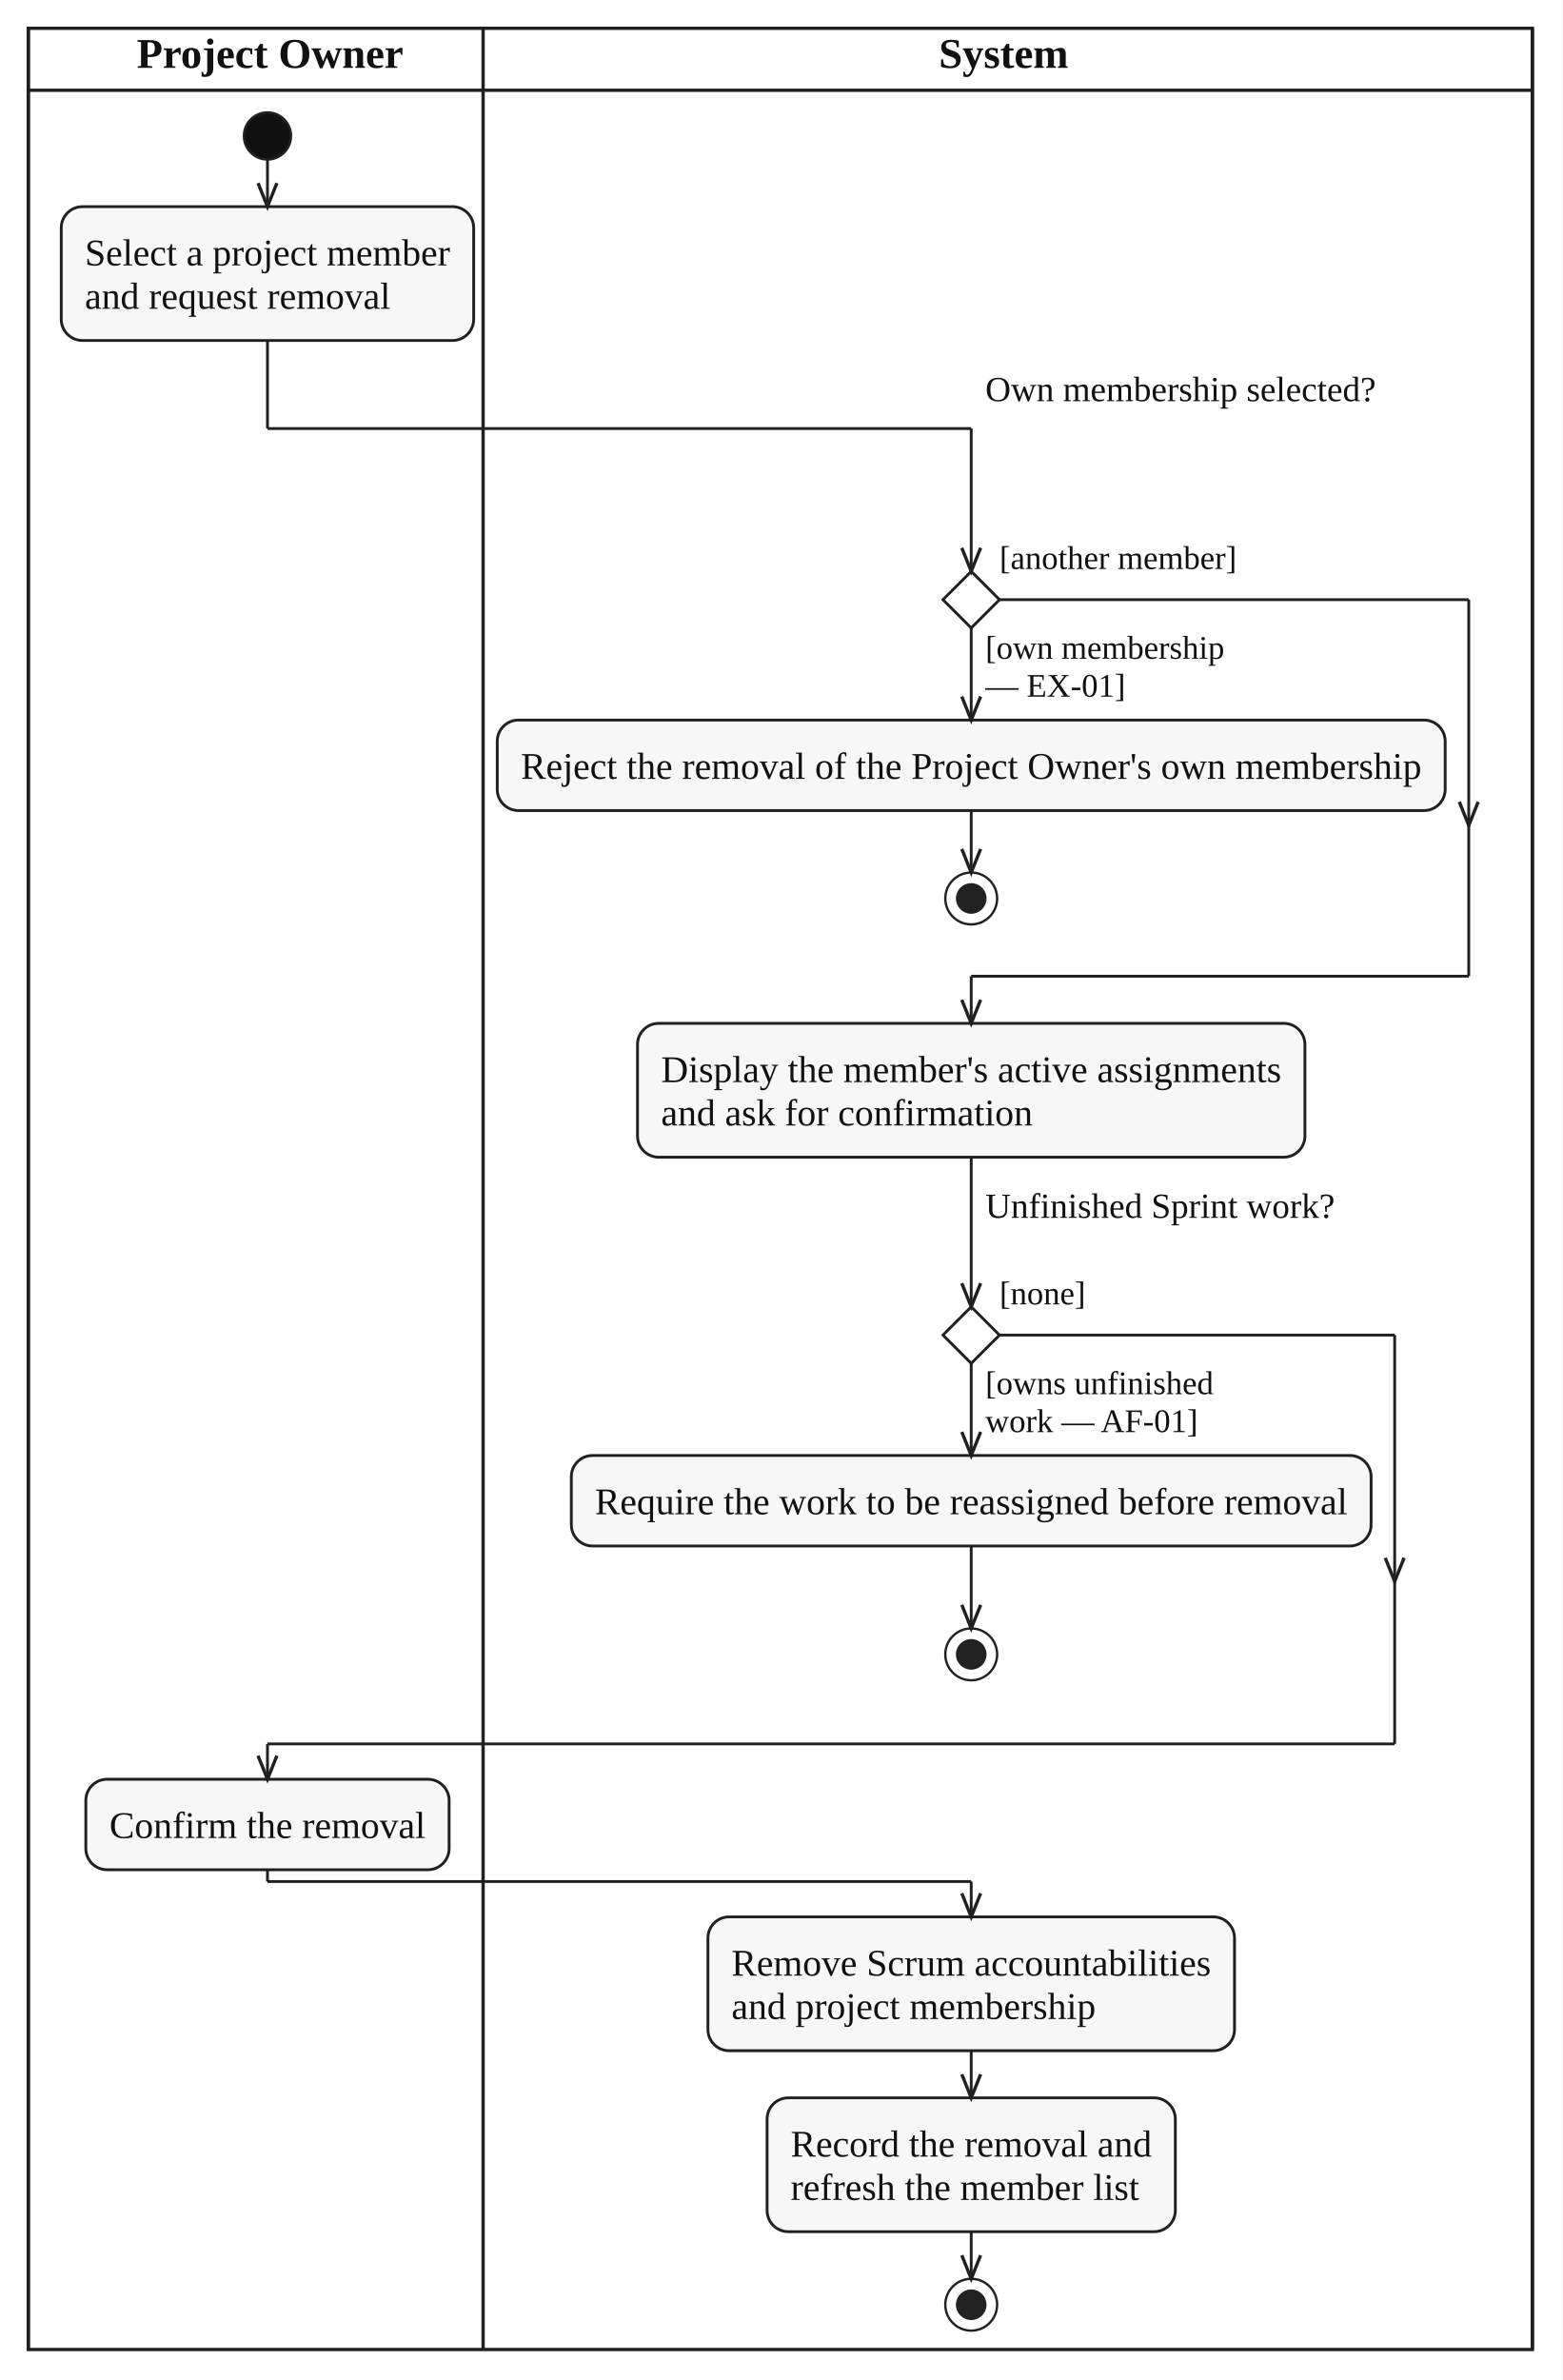
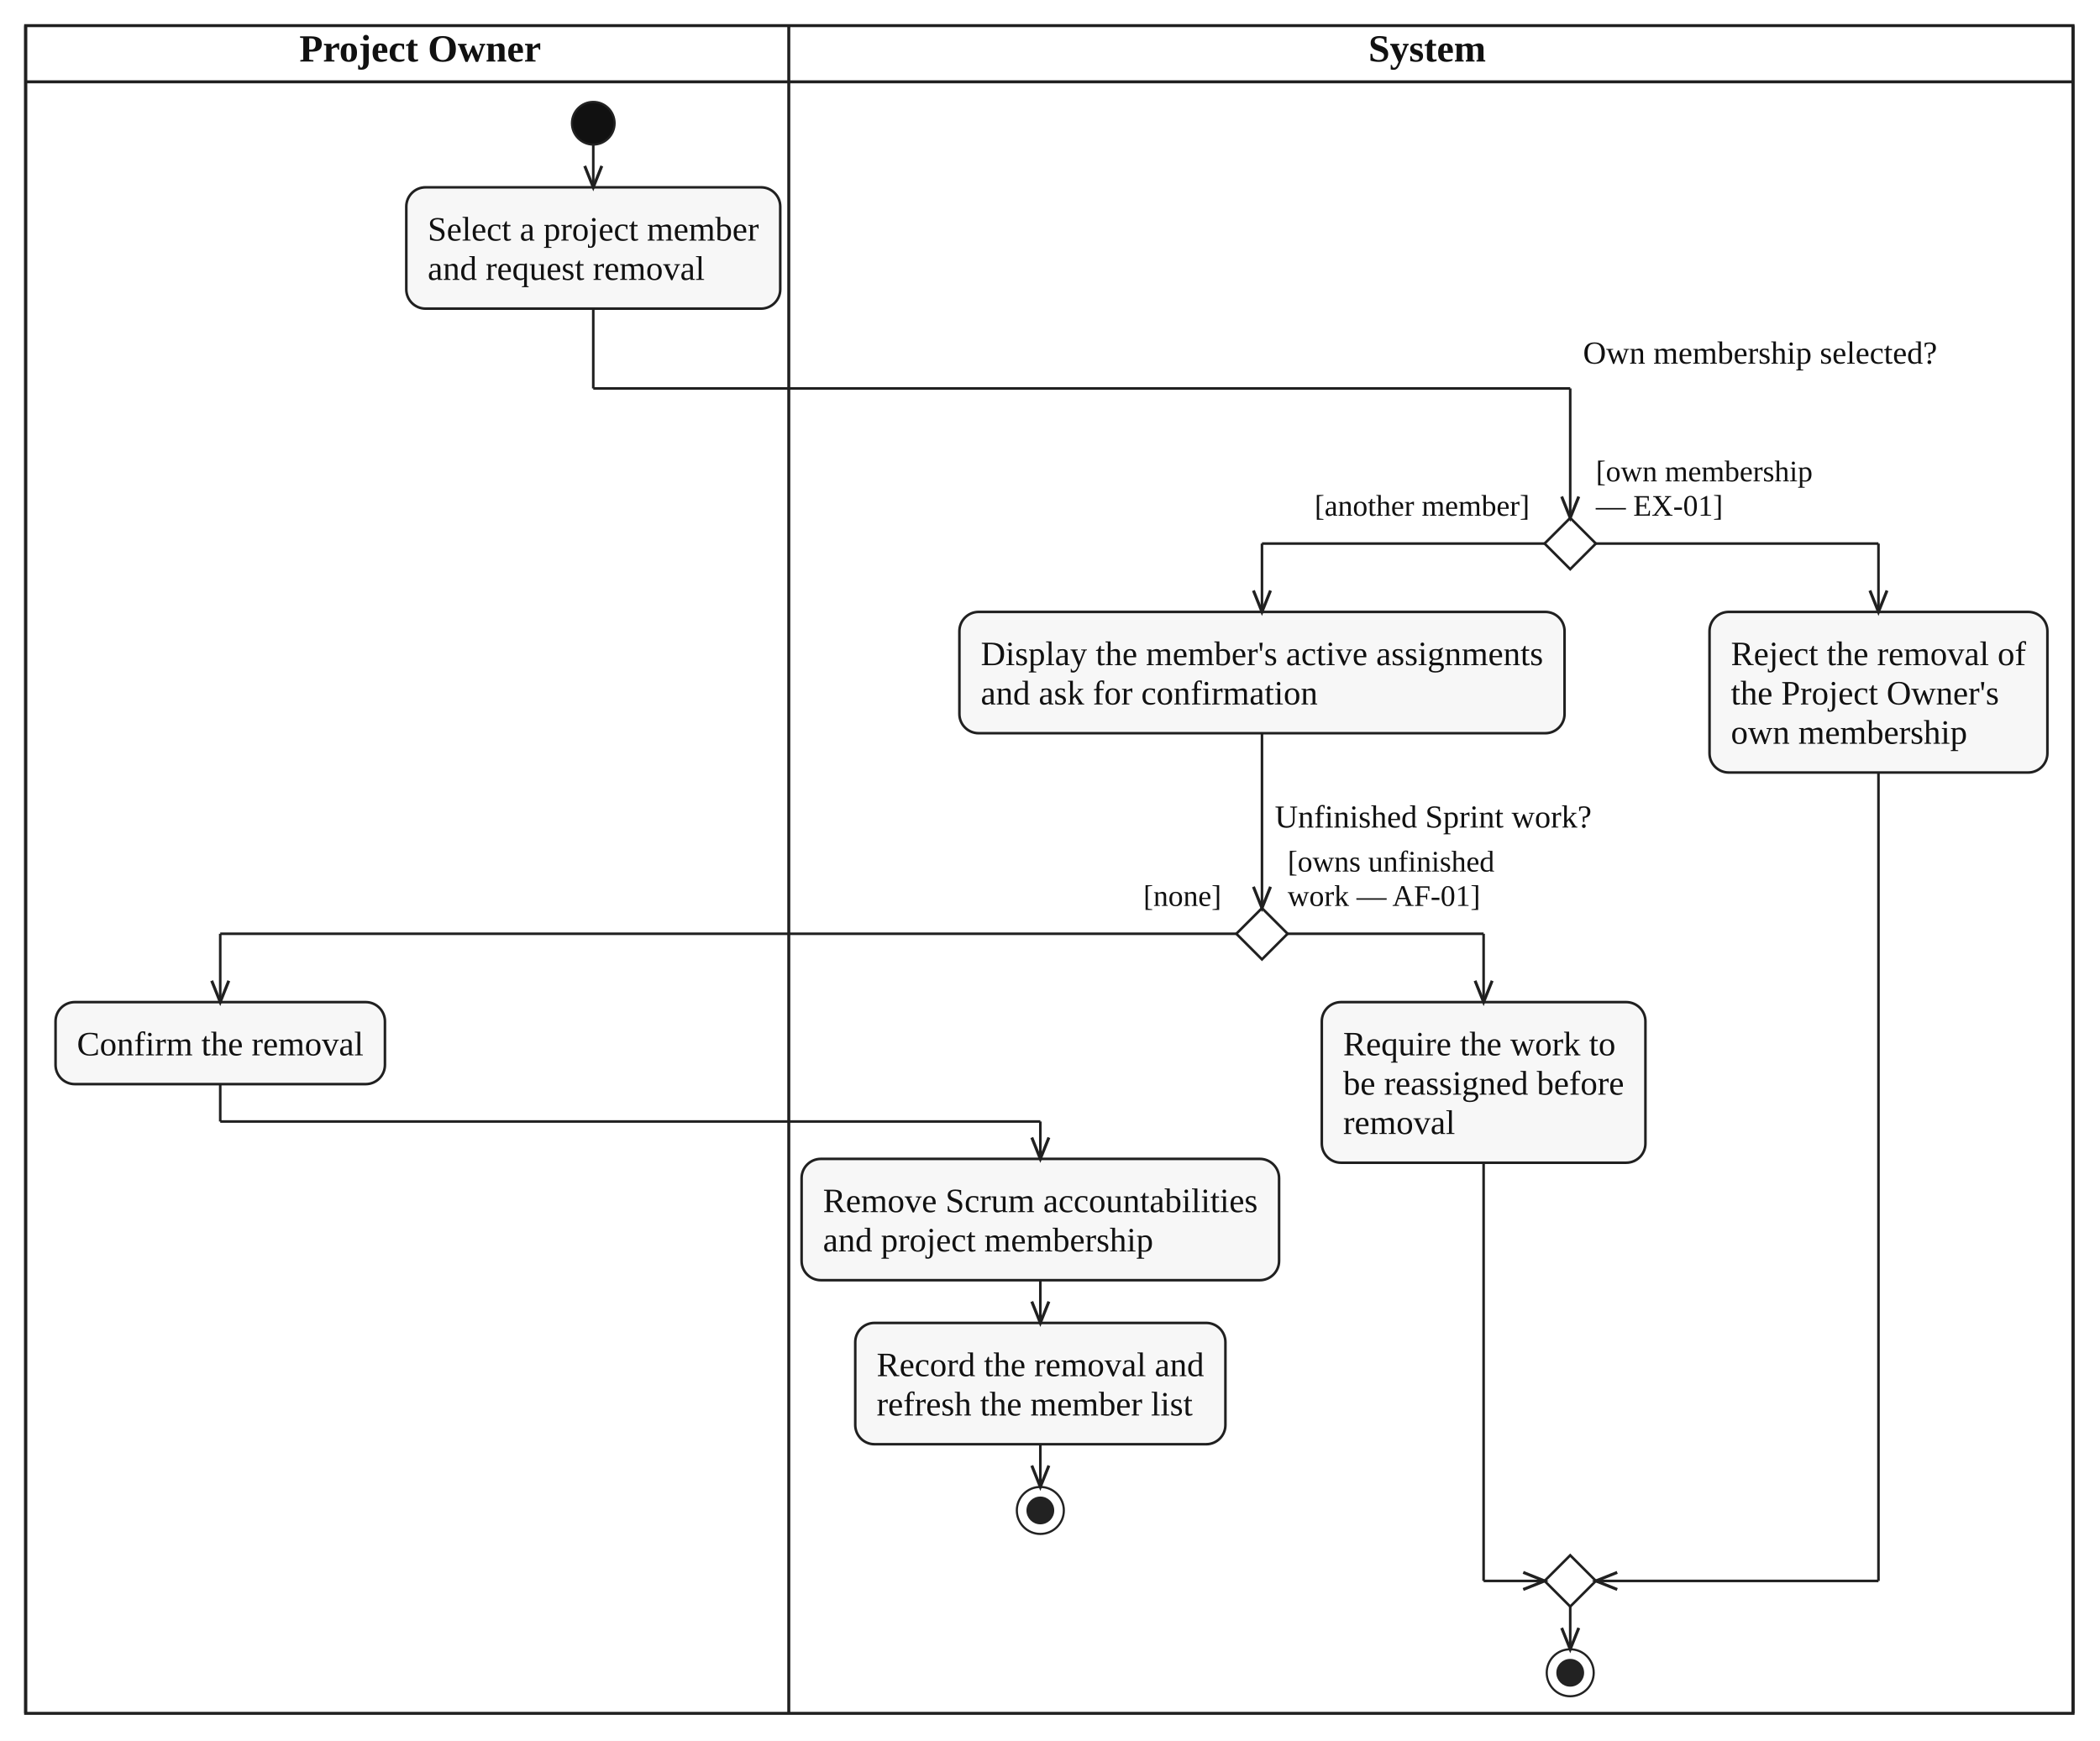
- <svg xmlns="http://www.w3.org/2000/svg" contentStyleType="text/css" height="1010px" preserveAspectRatio="none" style="width:663px;height:1010px;background:#FFFFFF;" version="1.1" viewBox="-5 0.394 663 1010" width="663px" zoomAndPan="magnify" data-pres-formatted="1">
-   <rect id="pres-background" x="-5" y="0.394" width="663" height="1010" fill="#FFFFFF" stroke="none" />
+ <svg xmlns="http://www.w3.org/2000/svg" contentStyleType="text/css" height="815px" preserveAspectRatio="none" style="width:983px;height:815px;background:#FFFFFF;" version="1.1" viewBox="-5 0.394 983 815" width="983px" zoomAndPan="magnify" data-pres-formatted="1">
+   <rect id="pres-background" x="-5" y="0.394" width="983" height="815" fill="#FFFFFF" stroke="none" />
  <defs />
  <g>
-     <rect fill="#FFFFFF" height="30.698" style="stroke:#FFFFFF;stroke-width:1.0;" width="623.617" x="15" y="12.394" />
-     <ellipse cx="108.519" cy="58.092" fill="#111111" rx="10" ry="10" style="stroke:#222222;stroke-width:1.0;" />
-     <rect fill="#F7F7F7" height="56.797" rx="9" ry="9" style="stroke:#202020;stroke-width:1.2;" width="175.039" x="21" y="88.092" />
-     <text fill="#111111" font-family="Times New Roman" font-size="16" lengthAdjust="spacing" textLength="155.039" x="31" y="113.029">Select a project member</text>
-     <text fill="#111111" font-family="Times New Roman" font-size="16" lengthAdjust="spacing" textLength="129.727" x="31" y="131.428">and request removal</text>
-     <rect fill="#F7F7F7" height="38.398" rx="9" ry="9" style="stroke:#202020;stroke-width:1.2;" width="154.188" x="31.426" y="755.458" />
-     <text fill="#111111" font-family="Times New Roman" font-size="16" lengthAdjust="spacing" textLength="134.188" x="41.426" y="780.395">Confirm the removal</text>
-     <line style="stroke:#202020;stroke-width:1.4;" x1="7" x2="7" y1="12.394" y2="997.45" />
-     <rect fill="#F7F7F7" height="38.398" rx="9" ry="9" style="stroke:#202020;stroke-width:1.2;" width="402.328" x="206.039" y="305.975" />
-     <text fill="#111111" font-family="Times New Roman" font-size="16" lengthAdjust="spacing" textLength="382.328" x="216.039" y="330.912">Reject the removal of the Project Owner's own membership</text>
-     <ellipse cx="407.203" cy="381.674" fill="none" rx="11" ry="11" style="stroke:#222222;stroke-width:1.0;" />
-     <ellipse cx="407.203" cy="381.674" fill="#222222" rx="6" ry="6" style="stroke:#222222;stroke-width:1.0;" />
-     <polygon fill="#FFFFFF" points="407.203,242.876,419.203,254.876,407.203,266.876,395.203,254.876,407.203,242.876" style="stroke:#202020;stroke-width:1.2;" />
-     <text fill="#111111" font-family="Times New Roman" font-size="15" lengthAdjust="spacing" textLength="165.776" x="413.203" y="170.637">Own membership selected?</text>
-     <text fill="#111111" font-family="Times New Roman" font-size="15" lengthAdjust="spacing" textLength="3.75" x="413.203" y="187.886"> </text>
-     <text fill="#111111" font-family="Times New Roman" font-size="15" lengthAdjust="spacing" textLength="3.75" x="413.203" y="205.134"> </text>
-     <text fill="#111111" font-family="Times New Roman" font-size="15" lengthAdjust="spacing" textLength="3.75" x="413.203" y="222.383"> </text>
-     <text fill="#111111" font-family="Times New Roman" font-size="15" lengthAdjust="spacing" textLength="3.75" x="413.203" y="239.631"> </text>
-     <text fill="#111111" font-family="Times New Roman" font-size="14" lengthAdjust="spacing" textLength="108.48" x="413.203" y="279.946">  [own membership</text>
-     <text fill="#111111" font-family="Times New Roman" font-size="14" lengthAdjust="spacing" textLength="66.486" x="413.203" y="296.045">  — EX-01]</text>
-     <text fill="#111111" font-family="Times New Roman" font-size="6" lengthAdjust="spacing" textLength="1.5" x="413.203" y="304.675"> </text>
-     <text fill="#111111" font-family="Times New Roman" font-size="14" lengthAdjust="spacing" textLength="107.673" x="419.203" y="241.848">[another member]  </text>
-     <text fill="#111111" font-family="Times New Roman" font-size="6" lengthAdjust="spacing" textLength="1.5" x="419.203" y="250.477"> </text>
-     <rect fill="#F7F7F7" height="56.797" rx="9" ry="9" style="stroke:#202020;stroke-width:1.2;" width="283.266" x="265.57" y="434.674" />
-     <text fill="#111111" font-family="Times New Roman" font-size="16" lengthAdjust="spacing" textLength="263.266" x="275.57" y="459.611">Display the member's active assignments</text>
-     <text fill="#111111" font-family="Times New Roman" font-size="16" lengthAdjust="spacing" textLength="157.727" x="275.57" y="478.01">and ask for confirmation</text>
-     <rect fill="#F7F7F7" height="38.398" rx="9" ry="9" style="stroke:#202020;stroke-width:1.2;" width="339.438" x="237.484" y="618.06" />
-     <text fill="#111111" font-family="Times New Roman" font-size="16" lengthAdjust="spacing" textLength="319.438" x="247.484" y="642.997">Require the work to be reassigned before removal</text>
-     <ellipse cx="407.203" cy="702.458" fill="none" rx="11" ry="11" style="stroke:#222222;stroke-width:1.0;" />
-     <ellipse cx="407.203" cy="702.458" fill="#222222" rx="6" ry="6" style="stroke:#222222;stroke-width:1.0;" />
-     <polygon fill="#FFFFFF" points="407.203,554.961,419.203,566.961,407.203,578.961,395.203,566.961,407.203,554.961" style="stroke:#202020;stroke-width:1.2;" />
-     <text fill="#111111" font-family="Times New Roman" font-size="15" lengthAdjust="spacing" textLength="148.315" x="413.203" y="517.219">Unfinished Sprint work?</text>
-     <text fill="#111111" font-family="Times New Roman" font-size="15" lengthAdjust="spacing" textLength="3.75" x="413.203" y="534.468"> </text>
-     <text fill="#111111" font-family="Times New Roman" font-size="15" lengthAdjust="spacing" textLength="3.75" x="413.203" y="551.716"> </text>
-     <text fill="#111111" font-family="Times New Roman" font-size="14" lengthAdjust="spacing" textLength="103.824" x="413.203" y="592.031">  [owns unfinished</text>
-     <text fill="#111111" font-family="Times New Roman" font-size="14" lengthAdjust="spacing" textLength="97.993" x="413.203" y="608.13">  work — AF-01]</text>
-     <text fill="#111111" font-family="Times New Roman" font-size="6" lengthAdjust="spacing" textLength="1.5" x="413.203" y="616.76"> </text>
-     <text fill="#111111" font-family="Times New Roman" font-size="14" lengthAdjust="spacing" textLength="43.538" x="419.203" y="553.933">[none]  </text>
-     <text fill="#111111" font-family="Times New Roman" font-size="6" lengthAdjust="spacing" textLength="1.5" x="419.203" y="562.562"> </text>
-     <rect fill="#F7F7F7" height="56.797" rx="9" ry="9" style="stroke:#202020;stroke-width:1.2;" width="223.5" x="295.453" y="813.856" />
-     <text fill="#111111" font-family="Times New Roman" font-size="16" lengthAdjust="spacing" textLength="203.5" x="305.453" y="838.794">Remove Scrum accountabilities</text>
-     <text fill="#111111" font-family="Times New Roman" font-size="16" lengthAdjust="spacing" textLength="154.617" x="305.453" y="857.192">and project membership</text>
-     <rect fill="#F7F7F7" height="56.797" rx="9" ry="9" style="stroke:#202020;stroke-width:1.2;" width="173.273" x="320.566" y="890.653" />
-     <text fill="#111111" font-family="Times New Roman" font-size="16" lengthAdjust="spacing" textLength="153.273" x="330.566" y="915.591">Record the removal and</text>
-     <text fill="#111111" font-family="Times New Roman" font-size="16" lengthAdjust="spacing" textLength="147.945" x="330.566" y="933.989">refresh the member list</text>
-     <ellipse cx="407.203" cy="978.45" fill="none" rx="11" ry="11" style="stroke:#222222;stroke-width:1.0;" />
-     <ellipse cx="407.203" cy="978.45" fill="#222222" rx="6" ry="6" style="stroke:#222222;stroke-width:1.0;" />
-     <line style="stroke:#202020;stroke-width:1.4;" x1="200.039" x2="200.039" y1="12.394" y2="997.45" />
-     <line style="stroke:#202020;stroke-width:1.4;" x1="645.367" x2="645.367" y1="12.394" y2="997.45" />
-     <line style="stroke:#202020;stroke-width:1.2;" x1="108.519" x2="108.519" y1="68.092" y2="88.092" />
-     <polyline points="104.519,78.092 108.519,88.092 112.519,78.092" fill="none" stroke="#202020" stroke-width="1.4" stroke-linejoin="miter" stroke-linecap="butt" class="open-arrowhead" />
-     <line style="stroke:#202020;stroke-width:1.2;" x1="407.203" x2="407.203" y1="344.373" y2="370.674" />
-     <polyline points="403.203,360.674 407.203,370.674 411.203,360.674" fill="none" stroke="#202020" stroke-width="1.4" stroke-linejoin="miter" stroke-linecap="butt" class="open-arrowhead" />
-     <line style="stroke:#202020;stroke-width:1.2;" x1="407.203" x2="407.203" y1="266.876" y2="305.975" />
-     <polyline points="403.203,295.975 407.203,305.975 411.203,295.975" fill="none" stroke="#202020" stroke-width="1.4" stroke-linejoin="miter" stroke-linecap="butt" class="open-arrowhead" />
-     <line style="stroke:#202020;stroke-width:1.2;" x1="419.203" x2="618.367" y1="254.876" y2="254.876" />
-     <polyline points="614.367,340.674 618.367,350.674 622.367,340.674" fill="none" stroke="#202020" stroke-width="1.4" stroke-linejoin="miter" stroke-linecap="butt" class="open-arrowhead" />
-     <line style="stroke:#202020;stroke-width:1.2;" x1="618.367" x2="618.367" y1="254.876" y2="414.674" />
-     <line style="stroke:#202020;stroke-width:1.2;" x1="618.367" x2="407.203" y1="414.674" y2="414.674" />
-     <line style="stroke:#202020;stroke-width:1.2;" x1="407.203" x2="407.203" y1="414.674" y2="434.674" />
-     <polyline points="403.203,424.674 407.203,434.674 411.203,424.674" fill="none" stroke="#202020" stroke-width="1.4" stroke-linejoin="miter" stroke-linecap="butt" class="open-arrowhead" />
-     <line style="stroke:#202020;stroke-width:1.2;" x1="407.203" x2="407.203" y1="656.458" y2="691.458" />
-     <polyline points="403.203,681.458 407.203,691.458 411.203,681.458" fill="none" stroke="#202020" stroke-width="1.4" stroke-linejoin="miter" stroke-linecap="butt" class="open-arrowhead" />
-     <line style="stroke:#202020;stroke-width:1.2;" x1="407.203" x2="407.203" y1="578.961" y2="618.06" />
-     <polyline points="403.203,608.06 407.203,618.06 411.203,608.06" fill="none" stroke="#202020" stroke-width="1.4" stroke-linejoin="miter" stroke-linecap="butt" class="open-arrowhead" />
-     <line style="stroke:#202020;stroke-width:1.2;" x1="419.203" x2="586.922" y1="566.961" y2="566.961" />
-     <polyline points="582.922,661.509 586.922,671.509 590.922,661.509" fill="none" stroke="#202020" stroke-width="1.4" stroke-linejoin="miter" stroke-linecap="butt" class="open-arrowhead" />
-     <line style="stroke:#202020;stroke-width:1.2;" x1="586.922" x2="586.922" y1="566.961" y2="740.458" />
-     <line style="stroke:#202020;stroke-width:1.2;" x1="586.922" x2="108.519" y1="740.458" y2="740.458" />
-     <line style="stroke:#202020;stroke-width:1.2;" x1="108.519" x2="108.519" y1="740.458" y2="755.458" />
-     <polyline points="104.519,745.458 108.519,755.458 112.519,745.458" fill="none" stroke="#202020" stroke-width="1.4" stroke-linejoin="miter" stroke-linecap="butt" class="open-arrowhead" />
-     <line style="stroke:#202020;stroke-width:1.2;" x1="407.203" x2="407.203" y1="491.471" y2="554.961" />
-     <polyline points="403.203,544.961 407.203,554.961 411.203,544.961" fill="none" stroke="#202020" stroke-width="1.4" stroke-linejoin="miter" stroke-linecap="butt" class="open-arrowhead" />
-     <line style="stroke:#202020;stroke-width:1.2;" x1="407.203" x2="407.203" y1="870.653" y2="890.653" />
-     <polyline points="403.203,880.653 407.203,890.653 411.203,880.653" fill="none" stroke="#202020" stroke-width="1.4" stroke-linejoin="miter" stroke-linecap="butt" class="open-arrowhead" />
-     <line style="stroke:#202020;stroke-width:1.2;" x1="407.203" x2="407.203" y1="947.45" y2="967.45" />
-     <polyline points="403.203,957.45 407.203,967.45 411.203,957.45" fill="none" stroke="#202020" stroke-width="1.4" stroke-linejoin="miter" stroke-linecap="butt" class="open-arrowhead" />
-     <line style="stroke:#202020;stroke-width:1.2;" x1="108.519" x2="108.519" y1="144.889" y2="182.255" />
-     <line style="stroke:#202020;stroke-width:1.2;" x1="108.519" x2="407.203" y1="182.255" y2="182.255" />
-     <line style="stroke:#202020;stroke-width:1.2;" x1="407.203" x2="407.203" y1="182.255" y2="242.876" />
-     <polyline points="403.203,232.876 407.203,242.876 411.203,232.876" fill="none" stroke="#202020" stroke-width="1.4" stroke-linejoin="miter" stroke-linecap="butt" class="open-arrowhead" />
-     <line style="stroke:#202020;stroke-width:1.2;" x1="108.519" x2="108.519" y1="793.856" y2="798.856" />
-     <line style="stroke:#202020;stroke-width:1.2;" x1="108.519" x2="407.203" y1="798.856" y2="798.856" />
-     <line style="stroke:#202020;stroke-width:1.2;" x1="407.203" x2="407.203" y1="798.856" y2="813.856" />
-     <polyline points="403.203,803.856 407.203,813.856 411.203,803.856" fill="none" stroke="#202020" stroke-width="1.4" stroke-linejoin="miter" stroke-linecap="butt" class="open-arrowhead" />
-     <text fill="#111111" font-family="Times New Roman" font-size="18" font-weight="bold" lengthAdjust="spacing" textLength="113.44" x="53.049" y="29.198">Project Owner</text>
-     <text fill="#111111" font-family="Times New Roman" font-size="7" font-weight="bold" lengthAdjust="spacing" textLength="1.75" x="48.549" y="39.627"> </text>
-     <text fill="#111111" font-family="Times New Roman" font-size="18" font-weight="bold" lengthAdjust="spacing" textLength="54.993" x="393.457" y="29.198">System</text>
-     <text fill="#111111" font-family="Times New Roman" font-size="7" font-weight="bold" lengthAdjust="spacing" textLength="1.75" x="388.957" y="39.627"> </text>
+     <rect fill="#FFFFFF" height="30.698" style="stroke:#FFFFFF;stroke-width:1.0;" width="943.633" x="15" y="12.394" />
+     <ellipse cx="272.707" cy="58.092" fill="#111111" rx="10" ry="10" style="stroke:#222222;stroke-width:1.0;" />
+     <rect fill="#F7F7F7" height="56.797" rx="9" ry="9" style="stroke:#202020;stroke-width:1.2;" width="175.039" x="185.188" y="88.092" />
+     <text fill="#111111" font-family="Times New Roman" font-size="16" lengthAdjust="spacing" textLength="155.039" x="195.188" y="113.029">Select a project member</text>
+     <text fill="#111111" font-family="Times New Roman" font-size="16" lengthAdjust="spacing" textLength="129.727" x="195.188" y="131.428">and request removal</text>
+     <rect fill="#F7F7F7" height="38.398" rx="9" ry="9" style="stroke:#202020;stroke-width:1.2;" width="154.188" x="21" y="469.562" />
+     <text fill="#111111" font-family="Times New Roman" font-size="16" lengthAdjust="spacing" textLength="134.188" x="31" y="494.499">Confirm the removal</text>
+     <line style="stroke:#202020;stroke-width:1.4;" x1="7" x2="7" y1="12.394" y2="802.554" />
+     <polygon fill="#FFFFFF" points="730.013,242.876,742.013,254.876,730.013,266.876,718.013,254.876,730.013,242.876" style="stroke:#202020;stroke-width:1.2;" />
+     <text fill="#111111" font-family="Times New Roman" font-size="15" lengthAdjust="spacing" textLength="165.776" x="736.013" y="170.637">Own membership selected?</text>
+     <text fill="#111111" font-family="Times New Roman" font-size="15" lengthAdjust="spacing" textLength="3.75" x="736.013" y="187.886"> </text>
+     <text fill="#111111" font-family="Times New Roman" font-size="15" lengthAdjust="spacing" textLength="3.75" x="736.013" y="205.134"> </text>
+     <text fill="#111111" font-family="Times New Roman" font-size="15" lengthAdjust="spacing" textLength="3.75" x="736.013" y="222.383"> </text>
+     <text fill="#111111" font-family="Times New Roman" font-size="15" lengthAdjust="spacing" textLength="3.75" x="736.013" y="239.631"> </text>
+     <text fill="#111111" font-family="Times New Roman" font-size="14" lengthAdjust="spacing" textLength="107.673" x="610.34" y="241.848">[another member]  </text>
+     <text fill="#111111" font-family="Times New Roman" font-size="6" lengthAdjust="spacing" textLength="1.5" x="610.34" y="250.477"> </text>
+     <text fill="#111111" font-family="Times New Roman" font-size="14" lengthAdjust="spacing" textLength="108.48" x="742.013" y="225.749">  [own membership</text>
+     <text fill="#111111" font-family="Times New Roman" font-size="14" lengthAdjust="spacing" textLength="66.486" x="742.013" y="241.848">  — EX-01]</text>
+     <text fill="#111111" font-family="Times New Roman" font-size="6" lengthAdjust="spacing" textLength="1.5" x="742.013" y="250.477"> </text>
+     <rect fill="#F7F7F7" height="56.797" rx="9" ry="9" style="stroke:#202020;stroke-width:1.2;" width="283.266" x="444.092" y="286.876" />
+     <text fill="#111111" font-family="Times New Roman" font-size="16" lengthAdjust="spacing" textLength="263.266" x="454.092" y="311.813">Display the member's active assignments</text>
+     <text fill="#111111" font-family="Times New Roman" font-size="16" lengthAdjust="spacing" textLength="157.727" x="454.092" y="330.212">and ask for confirmation</text>
+     <polygon fill="#FFFFFF" points="585.725,425.562,597.725,437.562,585.725,449.562,573.725,437.562,585.725,425.562" style="stroke:#202020;stroke-width:1.2;" />
+     <text fill="#111111" font-family="Times New Roman" font-size="15" lengthAdjust="spacing" textLength="148.315" x="591.725" y="387.82">Unfinished Sprint work?</text>
+     <text fill="#111111" font-family="Times New Roman" font-size="15" lengthAdjust="spacing" textLength="3.75" x="591.725" y="405.068"> </text>
+     <text fill="#111111" font-family="Times New Roman" font-size="15" lengthAdjust="spacing" textLength="3.75" x="591.725" y="422.317"> </text>
+     <text fill="#111111" font-family="Times New Roman" font-size="14" lengthAdjust="spacing" textLength="43.538" x="530.187" y="424.533">[none]  </text>
+     <text fill="#111111" font-family="Times New Roman" font-size="6" lengthAdjust="spacing" textLength="1.5" x="530.187" y="433.163"> </text>
+     <text fill="#111111" font-family="Times New Roman" font-size="14" lengthAdjust="spacing" textLength="103.824" x="597.725" y="408.435">  [owns unfinished</text>
+     <text fill="#111111" font-family="Times New Roman" font-size="14" lengthAdjust="spacing" textLength="97.993" x="597.725" y="424.533">  work — AF-01]</text>
+     <text fill="#111111" font-family="Times New Roman" font-size="6" lengthAdjust="spacing" textLength="1.5" x="597.725" y="433.163"> </text>
+     <rect fill="#F7F7F7" height="56.797" rx="9" ry="9" style="stroke:#202020;stroke-width:1.2;" width="223.5" x="370.227" y="542.96" />
+     <text fill="#111111" font-family="Times New Roman" font-size="16" lengthAdjust="spacing" textLength="203.5" x="380.227" y="567.898">Remove Scrum accountabilities</text>
+     <text fill="#111111" font-family="Times New Roman" font-size="16" lengthAdjust="spacing" textLength="154.617" x="380.227" y="586.296">and project membership</text>
+     <rect fill="#F7F7F7" height="56.797" rx="9" ry="9" style="stroke:#202020;stroke-width:1.2;" width="173.273" x="395.34" y="619.757" />
+     <text fill="#111111" font-family="Times New Roman" font-size="16" lengthAdjust="spacing" textLength="153.273" x="405.34" y="644.694">Record the removal and</text>
+     <text fill="#111111" font-family="Times New Roman" font-size="16" lengthAdjust="spacing" textLength="147.945" x="405.34" y="663.093">refresh the member list</text>
+     <ellipse cx="481.977" cy="707.554" fill="none" rx="11" ry="11" style="stroke:#222222;stroke-width:1.0;" />
+     <ellipse cx="481.977" cy="707.554" fill="#222222" rx="6" ry="6" style="stroke:#222222;stroke-width:1.0;" />
+     <rect fill="#F7F7F7" height="75.195" rx="9" ry="9" style="stroke:#202020;stroke-width:1.2;" width="151.492" x="613.727" y="469.562" />
+     <text fill="#111111" font-family="Times New Roman" font-size="16" lengthAdjust="spacing" textLength="127.523" x="623.727" y="494.499">Require the work to</text>
+     <text fill="#111111" font-family="Times New Roman" font-size="16" lengthAdjust="spacing" textLength="131.492" x="623.727" y="512.898">be reassigned before</text>
+     <text fill="#111111" font-family="Times New Roman" font-size="16" lengthAdjust="spacing" textLength="52.422" x="623.727" y="531.296">removal</text>
+     <rect fill="#F7F7F7" height="75.195" rx="9" ry="9" style="stroke:#202020;stroke-width:1.2;" width="158.164" x="795.219" y="286.876" />
+     <text fill="#111111" font-family="Times New Roman" font-size="16" lengthAdjust="spacing" textLength="138.164" x="805.219" y="311.813">Reject the removal of</text>
+     <text fill="#111111" font-family="Times New Roman" font-size="16" lengthAdjust="spacing" textLength="125.516" x="805.219" y="330.212">the Project Owner's</text>
+     <text fill="#111111" font-family="Times New Roman" font-size="16" lengthAdjust="spacing" textLength="110.648" x="805.219" y="348.61">own membership</text>
+     <polygon fill="#FFFFFF" points="730.013,728.554,742.013,740.554,730.013,752.554,718.013,740.554,730.013,728.554" style="stroke:#202020;stroke-width:1.2;" />
+     <ellipse cx="730.013" cy="783.554" fill="none" rx="11" ry="11" style="stroke:#222222;stroke-width:1.0;" />
+     <ellipse cx="730.013" cy="783.554" fill="#222222" rx="6" ry="6" style="stroke:#222222;stroke-width:1.0;" />
+     <line style="stroke:#202020;stroke-width:1.4;" x1="364.227" x2="364.227" y1="12.394" y2="802.554" />
+     <line style="stroke:#202020;stroke-width:1.4;" x1="965.383" x2="965.383" y1="12.394" y2="802.554" />
+     <line style="stroke:#202020;stroke-width:1.2;" x1="272.707" x2="272.707" y1="68.092" y2="88.092" />
+     <polyline points="268.707,78.092 272.707,88.092 276.707,78.092" fill="none" stroke="#202020" stroke-width="1.4" stroke-linejoin="miter" stroke-linecap="butt" class="open-arrowhead" />
+     <line style="stroke:#202020;stroke-width:1.2;" x1="481.977" x2="481.977" y1="599.757" y2="619.757" />
+     <polyline points="477.977,609.757 481.977,619.757 485.977,609.757" fill="none" stroke="#202020" stroke-width="1.4" stroke-linejoin="miter" stroke-linecap="butt" class="open-arrowhead" />
+     <line style="stroke:#202020;stroke-width:1.2;" x1="481.977" x2="481.977" y1="676.554" y2="696.554" />
+     <polyline points="477.977,686.554 481.977,696.554 485.977,686.554" fill="none" stroke="#202020" stroke-width="1.4" stroke-linejoin="miter" stroke-linecap="butt" class="open-arrowhead" />
+     <line style="stroke:#202020;stroke-width:1.2;" x1="597.725" x2="689.473" y1="437.562" y2="437.562" />
+     <line style="stroke:#202020;stroke-width:1.2;" x1="689.473" x2="689.473" y1="437.562" y2="469.562" />
+     <polyline points="685.473,459.562 689.473,469.562 693.473,459.562" fill="none" stroke="#202020" stroke-width="1.4" stroke-linejoin="miter" stroke-linecap="butt" class="open-arrowhead" />
+     <line style="stroke:#202020;stroke-width:1.2;" x1="689.473" x2="689.473" y1="544.757" y2="740.554" />
+     <line style="stroke:#202020;stroke-width:1.2;" x1="689.473" x2="718.013" y1="740.554" y2="740.554" />
+     <polyline points="708.013,736.554 718.013,740.554 708.013,744.554" fill="none" stroke="#202020" stroke-width="1.4" stroke-linejoin="miter" stroke-linecap="butt" class="open-arrowhead" />
+     <line style="stroke:#202020;stroke-width:1.2;" x1="585.725" x2="585.725" y1="343.673" y2="425.562" />
+     <polyline points="581.725,415.562 585.725,425.562 589.725,415.562" fill="none" stroke="#202020" stroke-width="1.4" stroke-linejoin="miter" stroke-linecap="butt" class="open-arrowhead" />
+     <line style="stroke:#202020;stroke-width:1.2;" x1="718.013" x2="585.725" y1="254.876" y2="254.876" />
+     <line style="stroke:#202020;stroke-width:1.2;" x1="585.725" x2="585.725" y1="254.876" y2="286.876" />
+     <polyline points="581.725,276.876 585.725,286.876 589.725,276.876" fill="none" stroke="#202020" stroke-width="1.4" stroke-linejoin="miter" stroke-linecap="butt" class="open-arrowhead" />
+     <line style="stroke:#202020;stroke-width:1.2;" x1="742.013" x2="874.301" y1="254.876" y2="254.876" />
+     <line style="stroke:#202020;stroke-width:1.2;" x1="874.301" x2="874.301" y1="254.876" y2="286.876" />
+     <polyline points="870.301,276.876 874.301,286.876 878.301,276.876" fill="none" stroke="#202020" stroke-width="1.4" stroke-linejoin="miter" stroke-linecap="butt" class="open-arrowhead" />
+     <line style="stroke:#202020;stroke-width:1.2;" x1="874.301" x2="874.301" y1="362.071" y2="740.554" />
+     <line style="stroke:#202020;stroke-width:1.2;" x1="874.301" x2="742.013" y1="740.554" y2="740.554" />
+     <polyline points="752.013,736.554 742.013,740.554 752.013,744.554" fill="none" stroke="#202020" stroke-width="1.4" stroke-linejoin="miter" stroke-linecap="butt" class="open-arrowhead" />
+     <line style="stroke:#202020;stroke-width:1.2;" x1="730.013" x2="730.013" y1="752.554" y2="772.554" />
+     <polyline points="726.013,762.554 730.013,772.554 734.013,762.554" fill="none" stroke="#202020" stroke-width="1.4" stroke-linejoin="miter" stroke-linecap="butt" class="open-arrowhead" />
+     <line style="stroke:#202020;stroke-width:1.2;" x1="98.094" x2="98.094" y1="507.96" y2="525.46" />
+     <line style="stroke:#202020;stroke-width:1.2;" x1="98.094" x2="481.977" y1="525.46" y2="525.46" />
+     <line style="stroke:#202020;stroke-width:1.2;" x1="481.977" x2="481.977" y1="525.46" y2="542.96" />
+     <polyline points="477.977,532.96 481.977,542.96 485.977,532.96" fill="none" stroke="#202020" stroke-width="1.4" stroke-linejoin="miter" stroke-linecap="butt" class="open-arrowhead" />
+     <line style="stroke:#202020;stroke-width:1.2;" x1="573.725" x2="98.094" y1="437.562" y2="437.562" />
+     <line style="stroke:#202020;stroke-width:1.2;" x1="98.094" x2="98.094" y1="437.562" y2="469.562" />
+     <polyline points="94.094,459.562 98.094,469.562 102.094,459.562" fill="none" stroke="#202020" stroke-width="1.4" stroke-linejoin="miter" stroke-linecap="butt" class="open-arrowhead" />
+     <line style="stroke:#202020;stroke-width:1.2;" x1="272.707" x2="272.707" y1="144.889" y2="182.255" />
+     <line style="stroke:#202020;stroke-width:1.2;" x1="272.707" x2="730.013" y1="182.255" y2="182.255" />
+     <line style="stroke:#202020;stroke-width:1.2;" x1="730.013" x2="730.013" y1="182.255" y2="242.876" />
+     <polyline points="726.013,232.876 730.013,242.876 734.013,232.876" fill="none" stroke="#202020" stroke-width="1.4" stroke-linejoin="miter" stroke-linecap="butt" class="open-arrowhead" />
+     <text fill="#111111" font-family="Times New Roman" font-size="18" font-weight="bold" lengthAdjust="spacing" textLength="113.44" x="135.143" y="29.198">Project Owner</text>
+     <text fill="#111111" font-family="Times New Roman" font-size="7" font-weight="bold" lengthAdjust="spacing" textLength="1.75" x="130.643" y="39.627"> </text>
+     <text fill="#111111" font-family="Times New Roman" font-size="18" font-weight="bold" lengthAdjust="spacing" textLength="54.993" x="635.558" y="29.198">System</text>
+     <text fill="#111111" font-family="Times New Roman" font-size="7" font-weight="bold" lengthAdjust="spacing" textLength="1.75" x="631.058" y="39.627"> </text>
  </g>
  <g id="pres-frame" fill="none" stroke="#202020" stroke-width="1.4">
-     <rect x="7" y="12.394" width="638.367" height="985.057" />
-     <line x1="7" x2="645.367" y1="38.698" y2="38.698" />
+     <rect x="7" y="12.394" width="958.383" height="790.16" />
+     <line x1="7" x2="965.383" y1="38.698" y2="38.698" />
  </g>
</svg>
